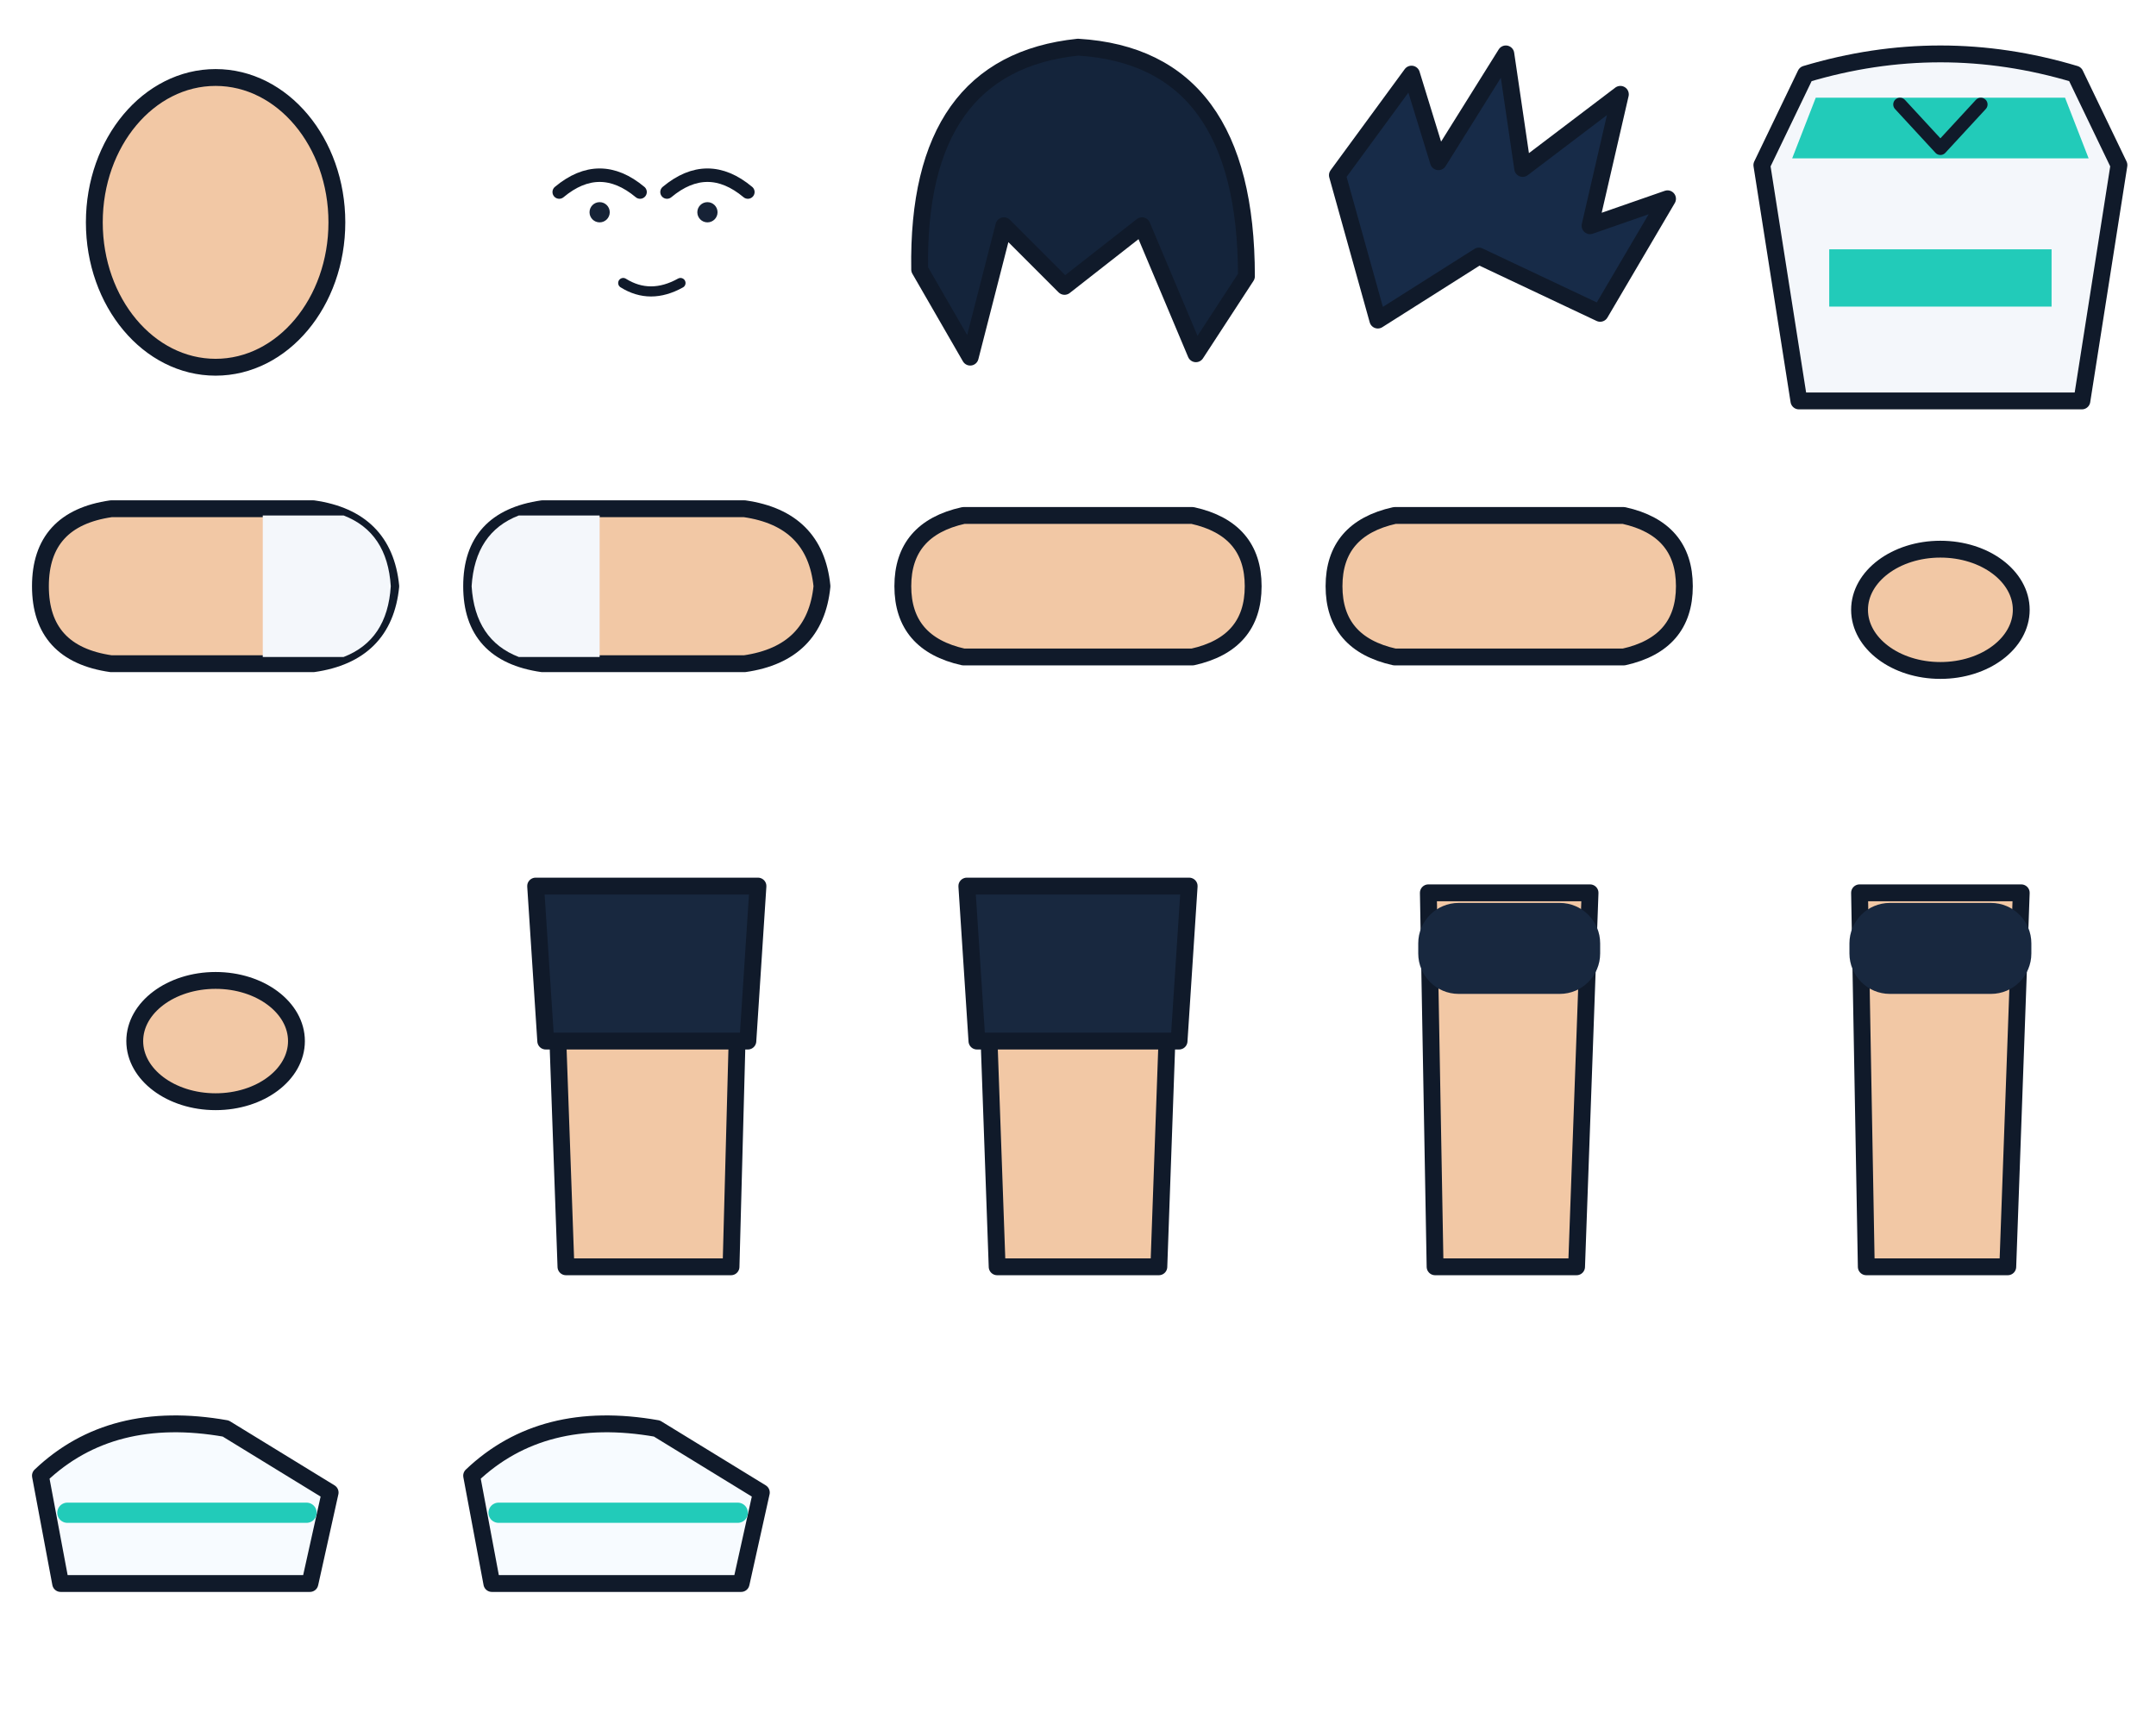
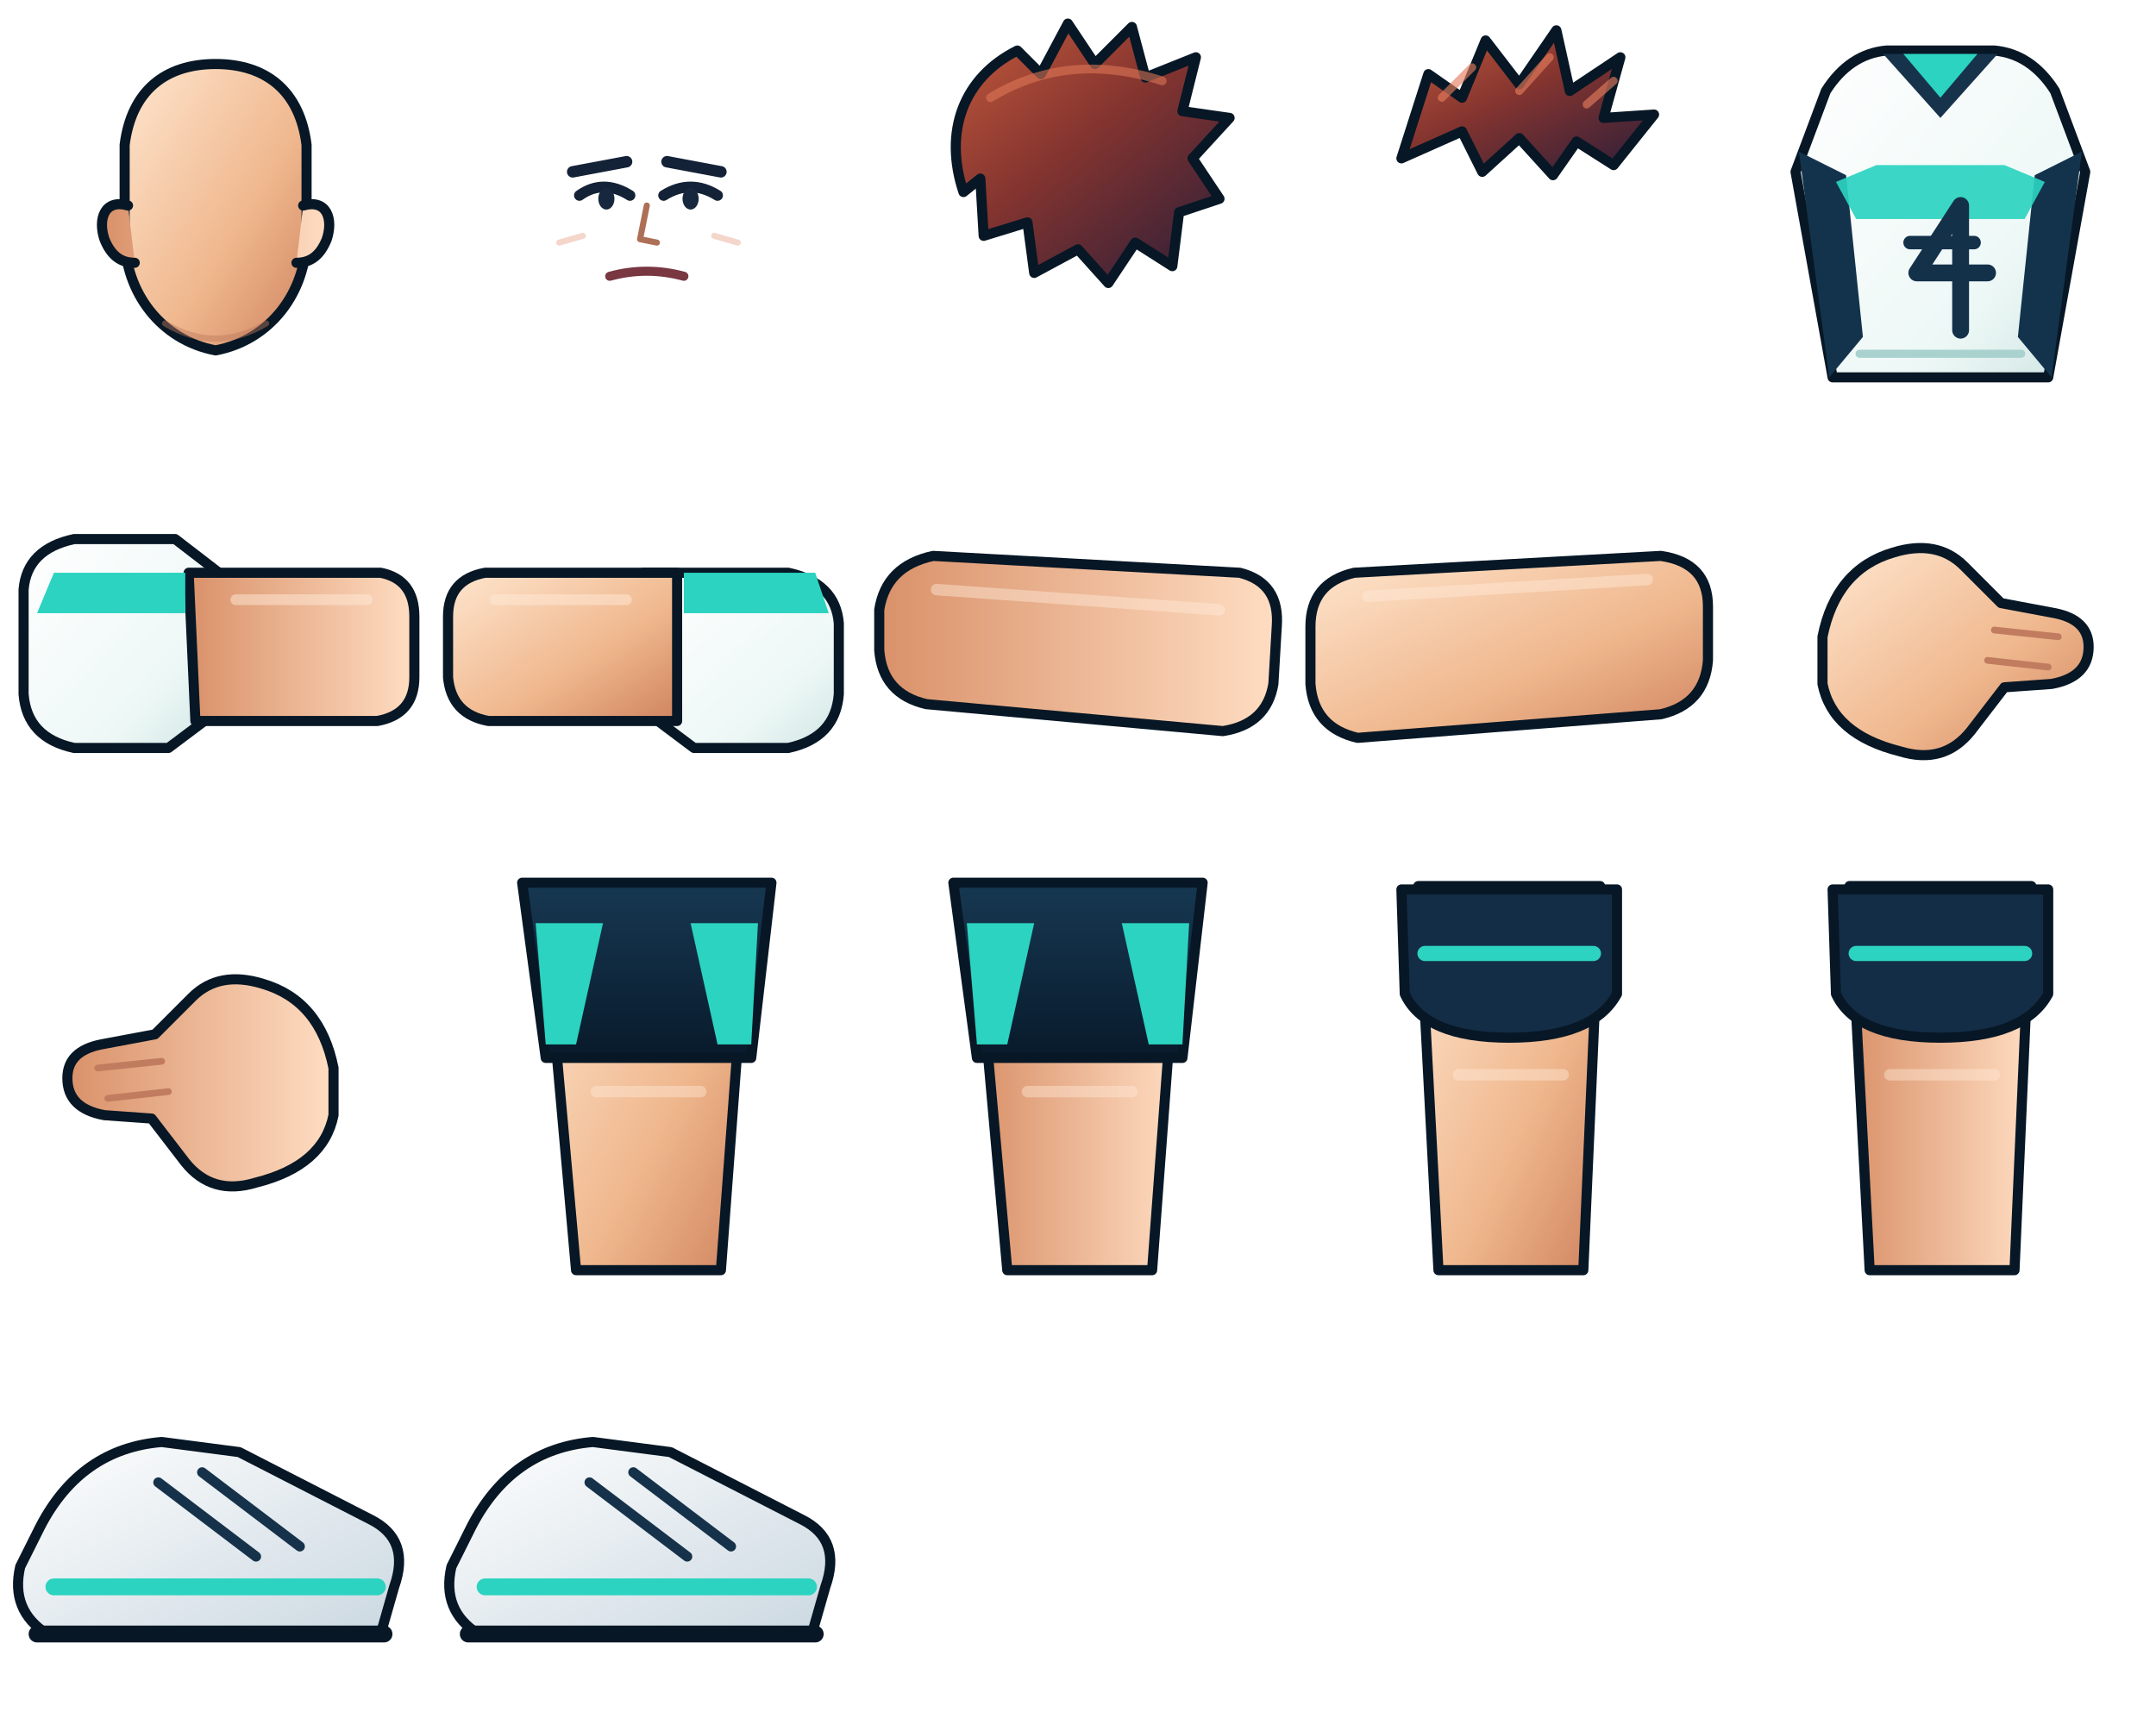
<svg xmlns="http://www.w3.org/2000/svg" width="640" height="512" viewBox="0 0 640 512">
-   <g stroke="#101a2a" stroke-width="5" stroke-linejoin="round" stroke-linecap="round">
-     <ellipse cx="64" cy="66" rx="36" ry="43" fill="#f2c8a5" />
-     <g transform="translate(128)">
-       <path d="M38 57q12-10 24 0M70 57q12-10 24 0" fill="none" stroke-width="4" />
-       <circle cx="50" cy="63" r="3" fill="#162236" stroke="none" />
-       <circle cx="82" cy="63" r="3" fill="#162236" stroke="none" />
-       <path d="M57 84q8 5 17 0" fill="none" stroke-width="3" />
+   <defs>
+     <linearGradient id="skin" x1="0" y1="0" x2="1" y2="1">
+       <stop offset="0" stop-color="#ffe6cf" />
+       <stop offset="0.6" stop-color="#efb78d" />
+       <stop offset="1" stop-color="#cf835f" />
+     </linearGradient>
+     <linearGradient id="skinShade" x1="0" y1="0" x2="1" y2="0">
+       <stop offset="0" stop-color="#d99169" />
+       <stop offset="1" stop-color="#ffddc2" />
+     </linearGradient>
+     <linearGradient id="hair" x1="0" y1="0" x2="0.85" y2="1">
+       <stop offset="0" stop-color="#c45a3d" />
+       <stop offset="0.48" stop-color="#84342f" />
+       <stop offset="1" stop-color="#342038" />
+     </linearGradient>
+     <linearGradient id="jersey" x1="0" y1="0" x2="1" y2="1">
+       <stop offset="0" stop-color="#ffffff" />
+       <stop offset="0.7" stop-color="#edf8f6" />
+       <stop offset="1" stop-color="#cfe5e3" />
+     </linearGradient>
+     <linearGradient id="navy" x1="0" y1="0" x2="0" y2="1">
+       <stop offset="0" stop-color="#173852" />
+       <stop offset="1" stop-color="#081a2b" />
+     </linearGradient>
+     <linearGradient id="shoe" x1="0" y1="0" x2="1" y2="1">
+       <stop offset="0" stop-color="#ffffff" />
+       <stop offset="1" stop-color="#cbd8e1" />
+     </linearGradient>
+   </defs>
+   <g stroke="#071725" stroke-width="3" stroke-linejoin="round" stroke-linecap="round">
+     <g>
+       <path d="M37 43C39 27 49 19 64 19s25 8 27 24v27c0 17-11 31-27 34-16-3-27-17-27-34Z" fill="url(#skin)" />
+       <path d="M38 61c-7-2-9 4-7 10 2 5 5 7 9 7M90 61c7-2 9 4 7 10-2 5-5 7-9 7" fill="url(#skinShade)" />
+       <path d="M49 96q15 9 30 0" fill="none" stroke="#bc775d" stroke-width="1.8" opacity=".45" />
    </g>
-     <path d="M273 80Q272 19 320 14q50 3 50 68l-15 23-16-38-23 18-18-18-10 39z" fill="#14243b" />
-     <path d="M397 52l22-30 8 26 20-32 5 34 29-22-9 39 23-8-20 34-36-17-30 19z" fill="#172b48" />
-     <path d="M536 22Q576 10 616 22L629 49 618 119H534L523 49Z" fill="#f4f7fb" />
-     <path d="M539 29H613L620 47H532Z" fill="#22cbb9" stroke="none" />
-     <path d="M564 31L576 44 588 31" fill="none" stroke="#101a2a" stroke-width="4" />
-     <path d="M543 74H609V91H543Z" fill="#22cbb9" stroke="none" />
-     <path d="M12 174Q12 154 33 151H93Q114 154 116 174Q114 194 93 197H33Q12 194 12 174Z" fill="#f2c8a5" />
-     <path d="M78 153H102Q115 158 116 174Q115 190 102 195H78Z" fill="#f4f7fb" stroke="none" />
-     <path d="M140 174Q140 154 161 151H221Q242 154 244 174Q242 194 221 197H161Q140 194 140 174Z" fill="#f2c8a5" />
-     <path d="M140 174Q141 158 154 153H178V195H154Q141 190 140 174Z" fill="#f4f7fb" stroke="none" />
-     <path d="M268 174Q268 157 286 153H354Q372 157 372 174Q372 191 354 195H286Q268 191 268 174Z" fill="#f2c8a5" />
-     <path d="M396 174Q396 157 414 153H482Q500 157 500 174Q500 191 482 195H414Q396 191 396 174Z" fill="#f2c8a5" />
-     <ellipse cx="576" cy="181" rx="24" ry="18" fill="#f2c8a5" />
-     <ellipse cx="64" cy="309" rx="24" ry="18" fill="#f2c8a5" />
-     <path d="M164 264H220L217 376H168Z" fill="#f2c8a5" />
-     <path d="M159 263H225L222 309H162Z" fill="#18283f" />
-     <path d="M292 264H348L344 376H296Z" fill="#f2c8a5" />
-     <path d="M287 263H353L350 309H290Z" fill="#18283f" />
-     <path d="M424 265H472L468 376H426Z" fill="#f2c8a5" />
-     <rect x="421" y="268" width="54" height="27" rx="12" fill="#18283f" stroke="none" />
-     <path d="M552 265H600L596 376H554Z" fill="#f2c8a5" />
-     <rect x="549" y="268" width="54" height="27" rx="12" fill="#18283f" stroke="none" />
-     <path d="M12 438Q33 418 67 424L98 443 92 470H18Z" fill="#f7fbff" />
-     <path d="M20 449H91" fill="none" stroke="#22cbb9" stroke-width="6" />
-     <path d="M140 438Q161 418 195 424L226 443 220 470H146Z" fill="#f7fbff" />
-     <path d="M148 449H219" fill="none" stroke="#22cbb9" stroke-width="6" />
+     <g transform="translate(128 0)" fill="none">
+       <path d="M42 51 58 48M70 48l16 3" stroke="#142237" stroke-width="3.4" />
+       <path d="M44 58q7-5 15 0M69 58q8-5 16 0" stroke="#142237" stroke-width="3.2" />
+       <ellipse cx="52" cy="59" rx="2.4" ry="3.2" fill="#17273d" stroke="none" />
+       <ellipse cx="77" cy="59" rx="2.4" ry="3.2" fill="#17273d" stroke="none" />
+       <path d="M64 61l-2 10 5 1" stroke="#ae6f57" stroke-width="1.8" />
+       <path d="M53 82q11-3 22 0" stroke="#783741" stroke-width="2.7" />
+       <path d="M45 70l-7 2M84 70l7 2" stroke="#e79d84" stroke-width="1.8" opacity=".42" />
+     </g>
+     <g transform="translate(256 0)">
+       <path d="M30 57C24 39 30 23 46 15l7 7 8-15 8 12 11-11 4 15 15-6-4 16 14 2-11 12 8 12-12 4-2 16-11-7-8 12-9-10-13 7-2-15-13 4-1-17Z" fill="url(#hair)" />
+       <path d="M38 29q23-14 51-5" fill="none" stroke="#df7756" stroke-width="2.6" opacity=".58" />
+     </g>
+     <g transform="translate(384 0)">
+       <path d="M32 47 40 22l10 7 7-17 10 13 11-16 4 18 15-10-5 18 15-1-12 15-11-7-7 10-10-11-11 10-6-12Z" fill="url(#hair)" />
+       <path d="M44 29 53 20M67 27 76 17M87 31l8-7" fill="none" stroke="#e47c5c" stroke-width="2.4" opacity=".64" />
+     </g>
+     <g transform="translate(512 0)">
+       <path d="M30 27Q37 16 48 15h32q11 1 18 12l9 24-11 61H32L21 51Z" fill="url(#jersey)" />
+       <path d="M47 16 64 35 81 16" fill="#17334b" stroke="none" />
+       <path d="M53 16 64 29 75 16" fill="#2bd3c0" stroke="none" />
+       <path d="M22 45 36 52l5 48-10 12ZM106 45 92 52l-5 48 10 12Z" fill="#13334c" stroke="none" />
+       <path d="M33 54 45 49h38l12 5-6 11H39Z" fill="#2bd3c0" stroke="none" opacity=".92" />
+       <path d="M55 72h19" stroke="#14314a" stroke-width="4" />
+       <path d="M70 61v37M70 61 57 81h21" stroke="#14314a" stroke-width="5" fill="none" />
+       <path d="M40 105h48" stroke="#a9d2cf" stroke-width="2.4" />
+     </g>
+     <g transform="translate(0 128)">
+       <path d="M7 47q1-12 15-15h30l13 10-3 43-12 9H22Q8 91 7 78Z" fill="url(#jersey)" />
+       <path d="M56 42h57q10 2 10 13v18q0 11-11 13H58Z" fill="url(#skinShade)" />
+       <path d="M16 42h39v12H11" fill="#2bd3c0" stroke="none" />
+       <path d="M70 50h39" stroke="#ffe9d7" stroke-width="3.2" opacity=".5" />
+     </g>
+     <g transform="translate(128 128)">
+       <path d="M76 42h30q14 3 15 15v21q-1 13-15 16H78l-12-9-3-43Z" fill="url(#jersey)" />
+       <path d="M5 55q0-11 11-13h57v44H17Q6 84 5 73Z" fill="url(#skin)" />
+       <path d="M75 42h39l4 12H75" fill="#2bd3c0" stroke="none" />
+       <path d="M19 50h39" stroke="#ffe9d7" stroke-width="3.2" opacity=".5" />
+     </g>
+     <g transform="translate(256 128)">
+       <path d="M5 53q2-13 16-16l91 5q12 3 11 16l-1 17q-2 12-15 14l-88-8Q6 78 5 65Z" fill="url(#skinShade)" />
+       <path d="M22 47 106 53" stroke="#ffe9d7" stroke-width="3.4" opacity=".46" />
+     </g>
+     <g transform="translate(384 128)">
+       <path d="M5 58q0-13 13-16l91-5q14 2 14 15v16q-1 13-14 16l-90 7Q6 88 5 75Z" fill="url(#skin)" />
+       <path d="m22 49 83-5" stroke="#ffe9d7" stroke-width="3.4" opacity=".46" />
+     </g>
+     <g transform="translate(512 128)">
+       <path d="M29 61q4-20 21-25 13-4 21 4l11 11 16 3q10 2 10 10 0 9-11 11l-14 1-10 13q-8 10-21 6-20-5-23-20Z" fill="url(#skin)" />
+       <path d="M80 59l19 2M78 68l18 2" stroke="#c17c60" stroke-width="2" />
+     </g>
+     <g transform="translate(0 256)">
+       <path d="M99 61q-4-20-21-25-13-4-21 4L46 51l-16 3q-10 2-10 10 0 9 11 11l14 1 10 13q8 10 21 6 20-5 23-20Z" fill="url(#skinShade)" />
+       <path d="M48 59l-19 2M50 68l-18 2" stroke="#c17c60" stroke-width="2" />
+     </g>
+     <g transform="translate(128 256)">
+       <path d="M34 7h60l-3 47-5 67H43l-6-67Z" fill="url(#skin)" />
+       <path d="M27 6h74l-6 52H34Z" fill="url(#navy)" />
+       <path d="M31 18h20L43 54H34ZM97 18H77l8 36h10Z" fill="#2bd3c0" stroke="none" />
+       <path d="M49 68h31" stroke="#ffe9d7" stroke-width="3.4" opacity=".44" />
+     </g>
+     <g transform="translate(256 256)">
+       <path d="M34 7h60l-3 47-5 67H43l-6-67Z" fill="url(#skinShade)" />
+       <path d="M27 6h74l-6 52H34Z" fill="url(#navy)" />
+       <path d="M31 18h20L43 54H34ZM97 18H77l8 36h10Z" fill="#2bd3c0" stroke="none" />
+       <path d="M49 68h31" stroke="#ffe9d7" stroke-width="3.4" opacity=".44" />
+     </g>
+     <g transform="translate(384 256)">
+       <path d="M37 7h54l-5 114H43Z" fill="url(#skin)" />
+       <path d="M32 8h64v31q-7 13-32 13T33 39Z" fill="#142d46" />
+       <path d="M39 27h50" stroke="#2bd3c0" stroke-width="4.5" />
+       <path d="M49 63h31" stroke="#ffe9d7" stroke-width="3.4" opacity=".44" />
+     </g>
+     <g transform="translate(512 256)">
+       <path d="M37 7h54l-5 114H43Z" fill="url(#skinShade)" />
+       <path d="M32 8h64v31q-7 13-32 13T33 39Z" fill="#142d46" />
+       <path d="M39 27h50" stroke="#2bd3c0" stroke-width="4.5" />
+       <path d="M49 63h31" stroke="#ffe9d7" stroke-width="3.4" opacity=".44" />
+     </g>
+     <g transform="translate(0 384)">
+       <path d="M12 69q12-23 36-25l23 3 39 20q12 6 7 20l-4 14H14Q3 94 6 81Z" fill="url(#shoe)" />
+       <path d="M16 87h96" stroke="#2bd3c0" stroke-width="5" />
+       <path d="m47 56 29 22M60 53 89 75" stroke="#16324a" stroke-width="3" />
+       <path d="M11 101h103" stroke="#071725" stroke-width="5" />
+     </g>
+     <g transform="translate(128 384)">
+       <path d="M12 69q12-23 36-25l23 3 39 20q12 6 7 20l-4 14H14Q3 94 6 81Z" fill="url(#shoe)" />
+       <path d="M16 87h96" stroke="#2bd3c0" stroke-width="5" />
+       <path d="m47 56 29 22M60 53 89 75" stroke="#16324a" stroke-width="3" />
+       <path d="M11 101h103" stroke="#071725" stroke-width="5" />
+     </g>
  </g>
</svg>
